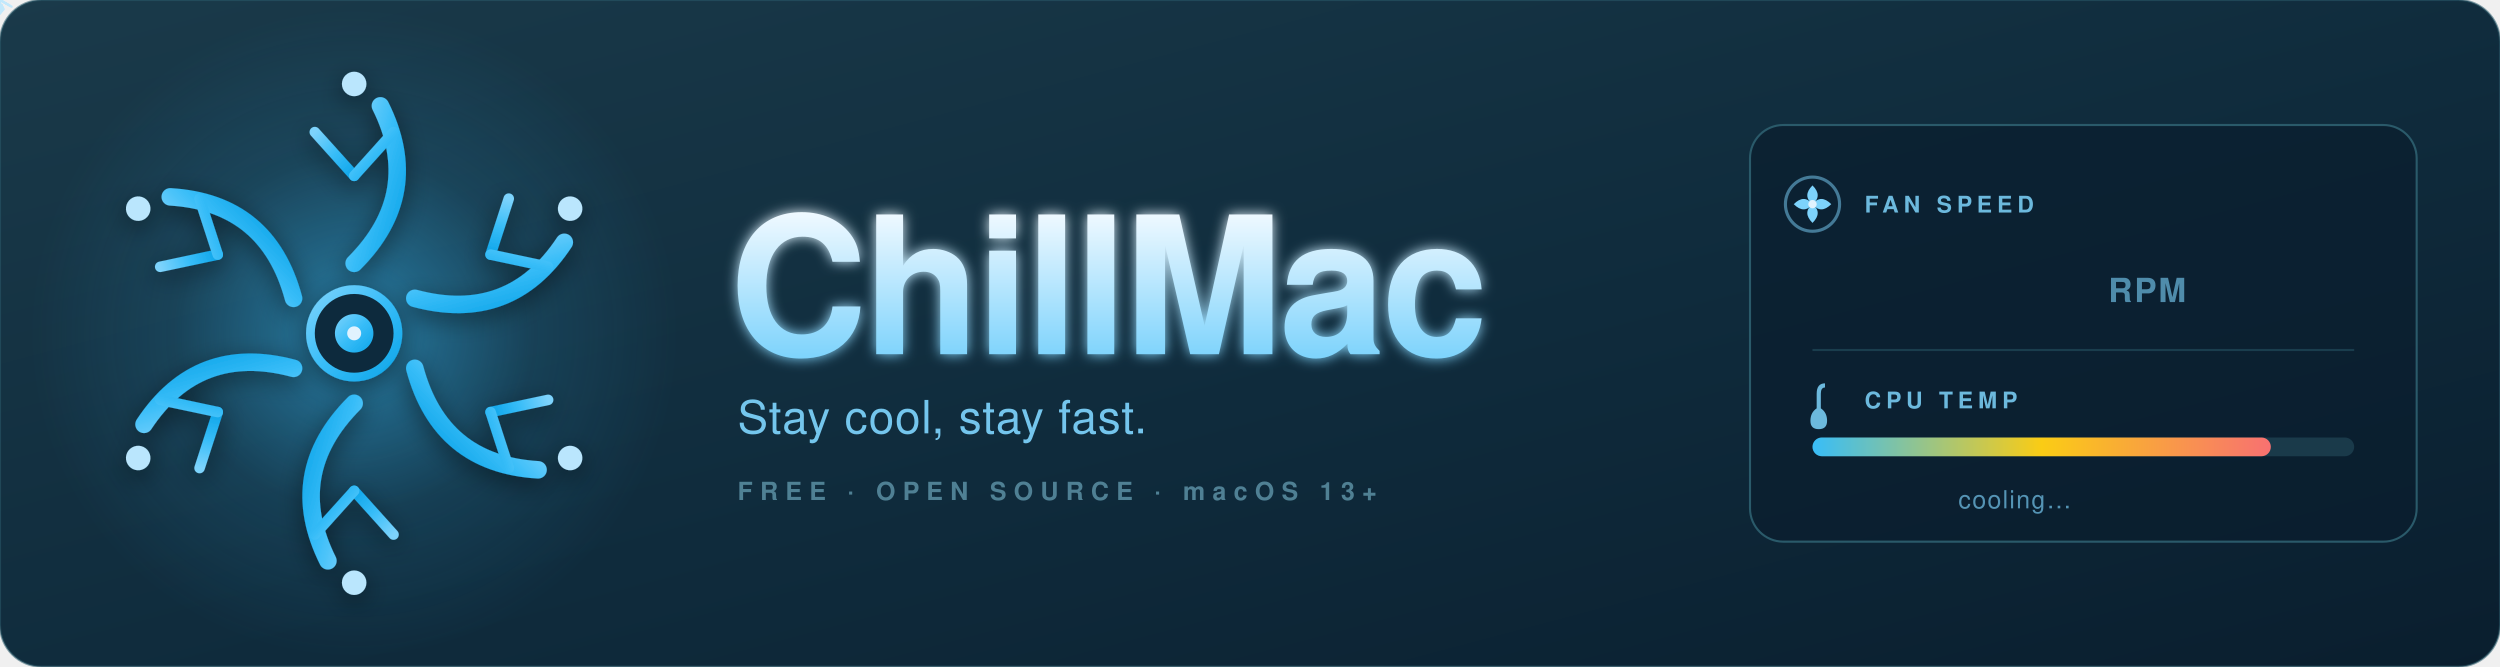
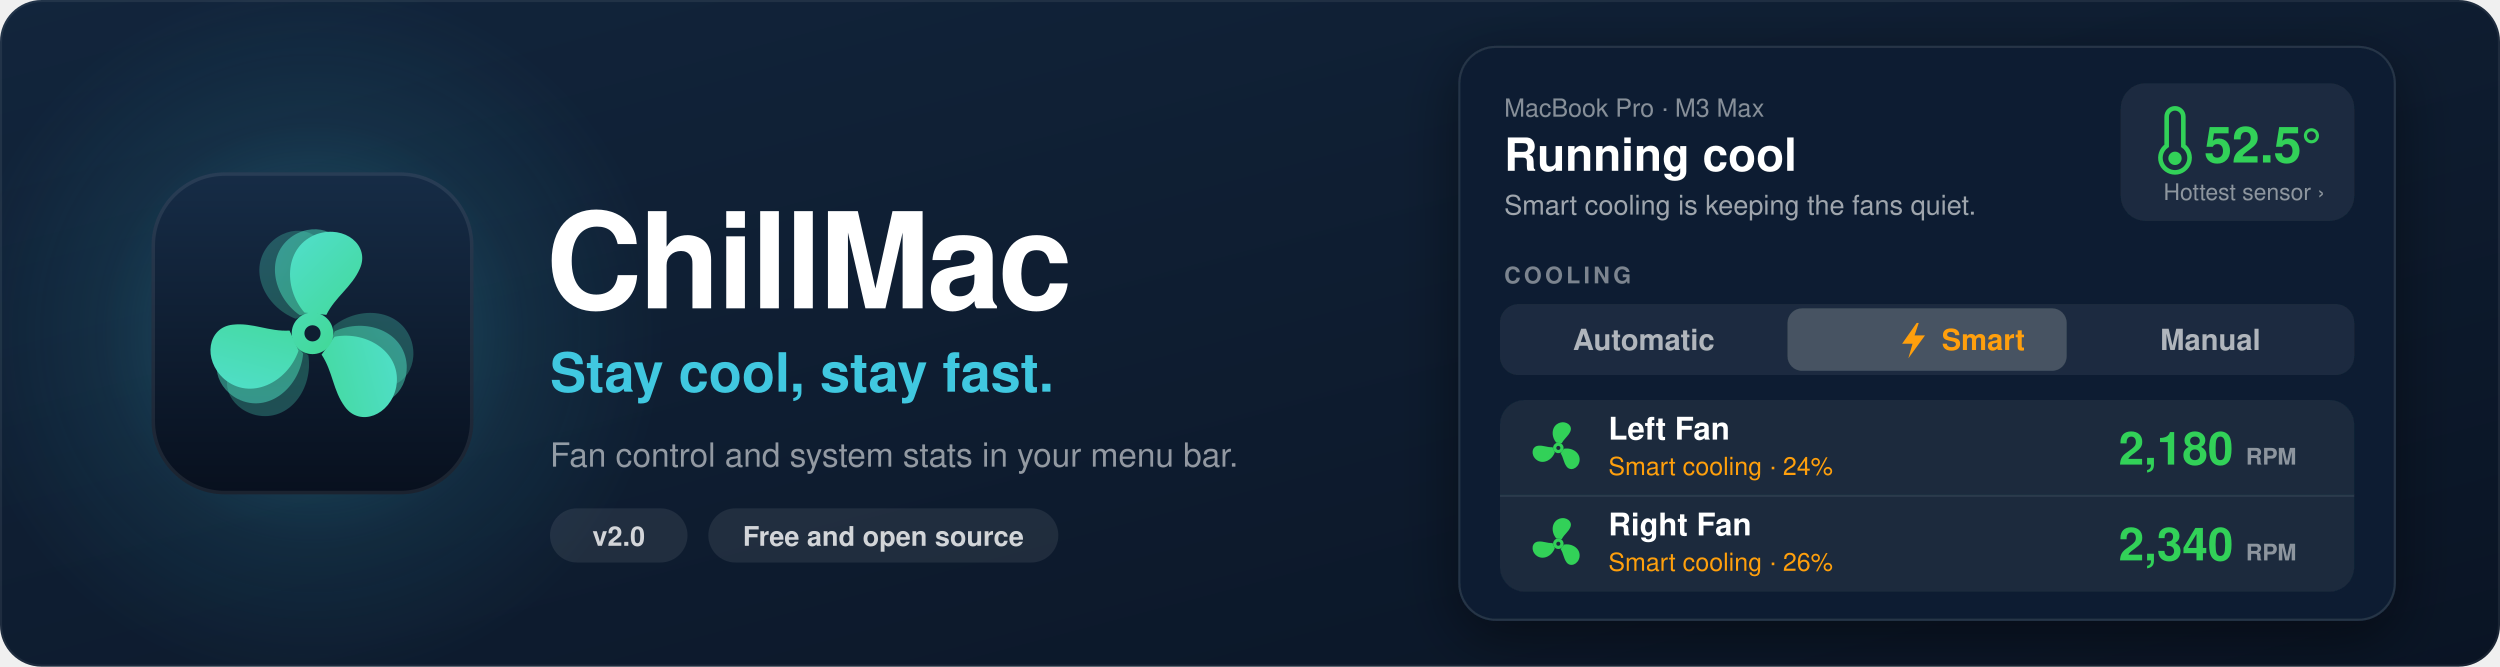
- <svg xmlns="http://www.w3.org/2000/svg" viewBox="0 0 1200 320" width="1200" height="320" role="img" aria-label="ChillMac — Stay cool, stay fast.">
+ <svg xmlns="http://www.w3.org/2000/svg" viewBox="0 0 1200 320" width="1200" height="320" role="img" aria-label="ChillMac. Stay cool, stay fast.">
  <defs>
-     <linearGradient id="bg" x1="0%" y1="0%" x2="100%" y2="100%">
-       <stop offset="0%" stop-color="#1a3a4a" />
-       <stop offset="55%" stop-color="#0f2b3c" />
-       <stop offset="100%" stop-color="#0a1e2e" />
+     <linearGradient id="bg" x1="0" y1="0" x2="1" y2="1">
+       <stop offset="0" stop-color="#12253c" />
+       <stop offset="1" stop-color="#0a1424" />
    </linearGradient>
-     <linearGradient id="ice" x1="0%" y1="0%" x2="100%" y2="100%">
-       <stop offset="0%" stop-color="#7dd3fc" />
-       <stop offset="50%" stop-color="#38bdf8" />
-       <stop offset="100%" stop-color="#0ea5e9" />
+     <linearGradient id="tile" x1="0" y1="0" x2="0" y2="1">
+       <stop offset="0" stop-color="#162c46" />
+       <stop offset="1" stop-color="#08101e" />
    </linearGradient>
-     <linearGradient id="tempBar" x1="0%" y1="0%" x2="100%" y2="0%">
-       <stop offset="0%" stop-color="#38bdf8" />
-       <stop offset="50%" stop-color="#facc15" />
-       <stop offset="100%" stop-color="#f87171" />
-     </linearGradient>
-     <linearGradient id="frost" x1="0%" y1="0%" x2="0%" y2="100%">
-       <stop offset="0%" stop-color="#f0f9ff" />
-       <stop offset="100%" stop-color="#7dd3fc" />
+     <linearGradient id="ice" gradientUnits="userSpaceOnUse" x1="0" y1="0" x2="100" y2="100">
+       <stop offset="0" stop-color="#5BE3F0" />
+       <stop offset="1" stop-color="#30D158" />
    </linearGradient>
    <radialGradient id="glow" cx="50%" cy="50%" r="50%">
-       <stop offset="0%" stop-color="#38bdf8" stop-opacity="0.55" />
-       <stop offset="55%" stop-color="#38bdf8" stop-opacity="0.12" />
-       <stop offset="100%" stop-color="#38bdf8" stop-opacity="0" />
+       <stop offset="0" stop-color="#40C8E0" stop-opacity="0.35" />
+       <stop offset="0.6" stop-color="#40C8E0" stop-opacity="0.08" />
+       <stop offset="1" stop-color="#40C8E0" stop-opacity="0" />
    </radialGradient>
-     <filter id="textGlow" x="-20%" y="-20%" width="140%" height="140%">
-       <feGaussianBlur stdDeviation="3" result="b" />
-       <feMerge>
-         <feMergeNode in="b" />
-         <feMergeNode in="SourceGraphic" />
-       </feMerge>
+     <filter id="shadow" x="-20%" y="-20%" width="140%" height="140%">
+       <feDropShadow dx="0" dy="8" stdDeviation="14" flood-color="#000" flood-opacity="0.45" />
    </filter>
-     <filter id="shadow" x="-20%" y="-20%" width="140%" height="140%">
-       <feDropShadow dx="0" dy="3" stdDeviation="6" flood-color="#000" flood-opacity="0.45" />
-     </filter>
-     <symbol id="flake" viewBox="-10 -10 20 20" overflow="visible">
-       <g stroke="#bae6fd" stroke-width="1.4" stroke-linecap="round" fill="none">
-         <line x1="0" y1="-8" x2="0" y2="8" />
-         <line x1="-6.93" y1="-4" x2="6.93" y2="4" />
-         <line x1="-6.93" y1="4" x2="6.93" y2="-4" />
-         <line x1="0" y1="-8" x2="-2.2" y2="-5.5" />
-         <line x1="0" y1="-8" x2="2.2" y2="-5.5" />
-         <line x1="0" y1="8" x2="-2.2" y2="5.5" />
-         <line x1="0" y1="8" x2="2.2" y2="5.5" />
-       </g>
+     <path id="blade" d="M46.5,41 C37,30 38,12 52,7 C64,3 75,12 70.5,22 C67,30 60,34 56,42 Z" />
+     <g id="blades">
+       <use href="#blade" />
+       <use href="#blade" transform="rotate(120 50 50)" />
+       <use href="#blade" transform="rotate(240 50 50)" />
+     </g>
+     <path id="hub" fill-rule="evenodd" d="M41,50 a9,9 0 1,0 18,0 a9,9 0 1,0 -18,0 Z M46.5,50 a3.5,3.5 0 1,1 7,0 a3.5,3.5 0 1,1 -7,0 Z" />
+     <symbol id="fan" viewBox="0 0 100 100" overflow="visible">
+       <use href="#blades" />
+       <use href="#hub" />
    </symbol>
  </defs>
-   <rect width="1200" height="320" fill="url(#bg)" rx="20" />
-   <rect width="1200" height="320" fill="none" stroke="#2a5a6a" stroke-width="1" rx="20" opacity="0.55" />
-   <circle cx="170" cy="160" r="155" fill="url(#glow)">
-     <animate attributeName="r" values="135;175;135" dur="4.2s" repeatCount="indefinite" />
-     <animate attributeName="opacity" values="0.75;1;0.75" dur="4.2s" repeatCount="indefinite" />
-   </circle>
-   <g opacity="0.85">
-     <g>
-       <use href="#flake" width="14" height="14" x="-7" y="-7" />
-       <animateTransform attributeName="transform" type="translate" values="80,-30;110,360" dur="9s" repeatCount="indefinite" begin="-1s" />
-       <animateTransform attributeName="transform" type="rotate" additive="sum" from="0 0 0" to="360 0 0" dur="9s" repeatCount="indefinite" begin="-1s" />
-     </g>
-     <g>
-       <use href="#flake" width="9" height="9" x="-4.5" y="-4.5" />
-       <animateTransform attributeName="transform" type="translate" values="220,-30;200,360" dur="11s" repeatCount="indefinite" begin="-4s" />
-       <animateTransform attributeName="transform" type="rotate" additive="sum" from="0 0 0" to="-360 0 0" dur="11s" repeatCount="indefinite" begin="-4s" />
-     </g>
-     <g>
-       <use href="#flake" width="12" height="12" x="-6" y="-6" />
-       <animateTransform attributeName="transform" type="translate" values="380,-30;420,360" dur="8s" repeatCount="indefinite" begin="-2s" />
-       <animateTransform attributeName="transform" type="rotate" additive="sum" from="0 0 0" to="360 0 0" dur="8s" repeatCount="indefinite" begin="-2s" />
-     </g>
-     <g>
-       <use href="#flake" width="8" height="8" x="-4" y="-4" />
-       <animateTransform attributeName="transform" type="translate" values="520,-30;500,360" dur="10s" repeatCount="indefinite" begin="0s" />
-       <animateTransform attributeName="transform" type="rotate" additive="sum" from="0 0 0" to="360 0 0" dur="10s" repeatCount="indefinite" begin="0s" />
-     </g>
-     <g>
-       <use href="#flake" width="16" height="16" x="-8" y="-8" />
-       <animateTransform attributeName="transform" type="translate" values="640,-30;680,360" dur="12s" repeatCount="indefinite" begin="-6s" />
-       <animateTransform attributeName="transform" type="rotate" additive="sum" from="0 0 0" to="-360 0 0" dur="12s" repeatCount="indefinite" begin="-6s" />
-     </g>
-     <g>
-       <use href="#flake" width="10" height="10" x="-5" y="-5" />
-       <animateTransform attributeName="transform" type="translate" values="760,-30;740,360" dur="9.5s" repeatCount="indefinite" begin="-3s" />
-       <animateTransform attributeName="transform" type="rotate" additive="sum" from="0 0 0" to="360 0 0" dur="9.5s" repeatCount="indefinite" begin="-3s" />
-     </g>
-     <g>
-       <use href="#flake" width="11" height="11" x="-5.5" y="-5.5" />
-       <animateTransform attributeName="transform" type="translate" values="900,-30;940,360" dur="10.5s" repeatCount="indefinite" begin="-7s" />
-       <animateTransform attributeName="transform" type="rotate" additive="sum" from="0 0 0" to="-360 0 0" dur="10.5s" repeatCount="indefinite" begin="-7s" />
-     </g>
-     <g>
-       <use href="#flake" width="8" height="8" x="-4" y="-4" />
-       <animateTransform attributeName="transform" type="translate" values="1060,-30;1030,360" dur="11.5s" repeatCount="indefinite" begin="-5s" />
-       <animateTransform attributeName="transform" type="rotate" additive="sum" from="0 0 0" to="360 0 0" dur="11.5s" repeatCount="indefinite" begin="-5s" />
-     </g>
-     <g>
-       <use href="#flake" width="13" height="13" x="-6.5" y="-6.5" />
-       <animateTransform attributeName="transform" type="translate" values="1140,-30;1110,360" dur="8.5s" repeatCount="indefinite" begin="-2.5s" />
-       <animateTransform attributeName="transform" type="rotate" additive="sum" from="0 0 0" to="-360 0 0" dur="8.5s" repeatCount="indefinite" begin="-2.5s" />
-     </g>
-     <g>
-       <use href="#flake" width="9" height="9" x="-4.5" y="-4.5" />
-       <animateTransform attributeName="transform" type="translate" values="300,-30;340,360" dur="10s" repeatCount="indefinite" begin="-8s" />
-       <animateTransform attributeName="transform" type="rotate" additive="sum" from="0 0 0" to="360 0 0" dur="10s" repeatCount="indefinite" begin="-8s" />
-     </g>
-     <g>
-       <use href="#flake" width="7" height="7" x="-3.5" y="-3.5" />
-       <animateTransform attributeName="transform" type="translate" values="820,-30;800,360" dur="12.5s" repeatCount="indefinite" begin="-1.5s" />
-       <animateTransform attributeName="transform" type="rotate" additive="sum" from="0 0 0" to="-360 0 0" dur="12.5s" repeatCount="indefinite" begin="-1.5s" />
+   <style>
+     text { font-family: -apple-system, BlinkMacSystemFont, "SF Pro Display", "Segoe UI", Helvetica, Arial, sans-serif; }
+   </style>
+   <rect width="1200" height="320" rx="20" fill="url(#bg)" />
+   <rect x="0.5" y="0.5" width="1199" height="319" rx="19.5" fill="none" stroke="#ffffff" stroke-opacity="0.07" />
+   <circle cx="150" cy="160" r="170" fill="url(#glow)" />
+   <g transform="translate(66 76) scale(1.68)">
+     <rect x="4" y="4" width="92" height="92" rx="21" fill="url(#tile)" />
+     <rect x="4.5" y="4.5" width="91" height="91" rx="20.5" fill="none" stroke="#ffffff" stroke-opacity="0.08" />
+     <g transform="translate(50 50) scale(.66) translate(-50 -50)">
+       <g>
+         <animateTransform attributeName="transform" type="rotate" from="0 50 50" to="360 50 50" dur="6s" repeatCount="indefinite" />
+         <use href="#blades" fill="url(#ice)" fill-opacity="0.28" transform="rotate(-28 50 50)" />
+         <use href="#blades" fill="url(#ice)" fill-opacity="0.5" transform="rotate(-14 50 50)" />
+         <use href="#blades" fill="url(#ice)" />
+       </g>
+       <use href="#hub" fill="url(#ice)" />
    </g>
  </g>
-   <g transform="translate(170, 160)" filter="url(#shadow)">
-     <g>
-       <animateTransform attributeName="transform" type="rotate" from="0" to="360" dur="14s" repeatCount="indefinite" />
-       <g transform="scale(0.42)">
-         <g transform="rotate(0)">
-           <line x1="0" y1="-60" x2="0" y2="-280" stroke="url(#ice)" stroke-width="28" stroke-linecap="round" />
-           <path d="M 0,-80 Q 80,-160 30,-260" stroke="url(#ice)" stroke-width="20" fill="none" stroke-linecap="round" />
-           <line x1="0" y1="-180" x2="-45" y2="-230" stroke="url(#ice)" stroke-width="12" stroke-linecap="round" />
-           <line x1="0" y1="-180" x2="45" y2="-230" stroke="url(#ice)" stroke-width="12" stroke-linecap="round" />
-           <circle cx="0" cy="-285" r="14" fill="#bae6fd" />
-         </g>
-         <g transform="rotate(60)">
-           <line x1="0" y1="-60" x2="0" y2="-280" stroke="url(#ice)" stroke-width="28" stroke-linecap="round" />
-           <path d="M 0,-80 Q 80,-160 30,-260" stroke="url(#ice)" stroke-width="20" fill="none" stroke-linecap="round" />
-           <line x1="0" y1="-180" x2="-45" y2="-230" stroke="url(#ice)" stroke-width="12" stroke-linecap="round" />
-           <line x1="0" y1="-180" x2="45" y2="-230" stroke="url(#ice)" stroke-width="12" stroke-linecap="round" />
-           <circle cx="0" cy="-285" r="14" fill="#bae6fd" />
-         </g>
-         <g transform="rotate(120)">
-           <line x1="0" y1="-60" x2="0" y2="-280" stroke="url(#ice)" stroke-width="28" stroke-linecap="round" />
-           <path d="M 0,-80 Q 80,-160 30,-260" stroke="url(#ice)" stroke-width="20" fill="none" stroke-linecap="round" />
-           <line x1="0" y1="-180" x2="-45" y2="-230" stroke="url(#ice)" stroke-width="12" stroke-linecap="round" />
-           <line x1="0" y1="-180" x2="45" y2="-230" stroke="url(#ice)" stroke-width="12" stroke-linecap="round" />
-           <circle cx="0" cy="-285" r="14" fill="#bae6fd" />
-         </g>
-         <g transform="rotate(180)">
-           <line x1="0" y1="-60" x2="0" y2="-280" stroke="url(#ice)" stroke-width="28" stroke-linecap="round" />
-           <path d="M 0,-80 Q 80,-160 30,-260" stroke="url(#ice)" stroke-width="20" fill="none" stroke-linecap="round" />
-           <line x1="0" y1="-180" x2="-45" y2="-230" stroke="url(#ice)" stroke-width="12" stroke-linecap="round" />
-           <line x1="0" y1="-180" x2="45" y2="-230" stroke="url(#ice)" stroke-width="12" stroke-linecap="round" />
-           <circle cx="0" cy="-285" r="14" fill="#bae6fd" />
-         </g>
-         <g transform="rotate(240)">
-           <line x1="0" y1="-60" x2="0" y2="-280" stroke="url(#ice)" stroke-width="28" stroke-linecap="round" />
-           <path d="M 0,-80 Q 80,-160 30,-260" stroke="url(#ice)" stroke-width="20" fill="none" stroke-linecap="round" />
-           <line x1="0" y1="-180" x2="-45" y2="-230" stroke="url(#ice)" stroke-width="12" stroke-linecap="round" />
-           <line x1="0" y1="-180" x2="45" y2="-230" stroke="url(#ice)" stroke-width="12" stroke-linecap="round" />
-           <circle cx="0" cy="-285" r="14" fill="#bae6fd" />
-         </g>
-         <g transform="rotate(300)">
-           <line x1="0" y1="-60" x2="0" y2="-280" stroke="url(#ice)" stroke-width="28" stroke-linecap="round" />
-           <path d="M 0,-80 Q 80,-160 30,-260" stroke="url(#ice)" stroke-width="20" fill="none" stroke-linecap="round" />
-           <line x1="0" y1="-180" x2="-45" y2="-230" stroke="url(#ice)" stroke-width="12" stroke-linecap="round" />
-           <line x1="0" y1="-180" x2="45" y2="-230" stroke="url(#ice)" stroke-width="12" stroke-linecap="round" />
-           <circle cx="0" cy="-285" r="14" fill="#bae6fd" />
-         </g>
+   <text x="262" y="148" font-size="64" font-weight="800" fill="#ffffff" letter-spacing="-1.5">ChillMac</text>
+   <text x="264" y="188" font-size="26" font-weight="600" fill="#40C8E0">Stay cool, stay fast.</text>
+   <text x="264" y="224" font-size="16" fill="#ffffff" fill-opacity="0.55">Fan control and system stats in your menu bar.</text>
+   <g transform="translate(264 244)">
+     <rect width="66" height="26" rx="13" fill="#ffffff" fill-opacity="0.08" />
+     <text x="33" y="18" font-size="13" font-weight="700" fill="#ffffff" fill-opacity="0.8" text-anchor="middle">v2.0</text>
+     <rect x="76" width="168" height="26" rx="13" fill="#ffffff" fill-opacity="0.08" />
+     <text x="160" y="18" font-size="13" font-weight="600" fill="#ffffff" fill-opacity="0.8" text-anchor="middle">Free and open source</text>
+   </g>
+   <g transform="translate(700 22)" filter="url(#shadow)">
+     <rect width="450" height="276" rx="18" fill="#0f1f33" />
+     <rect x="0.5" y="0.5" width="449" height="275" rx="17.5" fill="none" stroke="#ffffff" stroke-opacity="0.1" />
+     <text x="22" y="34" font-size="12" fill="#ffffff" fill-opacity="0.5">MacBook Pro · M3 Max</text>
+     <text x="22" y="60" font-size="22" font-weight="700" fill="#ffffff">Running cool</text>
+     <text x="22" y="81" font-size="13" fill="#ffffff" fill-opacity="0.6">Smart cooling is keeping the fans quiet.</text>
+     <g transform="translate(318 18)">
+       <rect width="112" height="66" rx="12" fill="#ffffff" fill-opacity="0.06" />
+       <path d="M22,16 a4,4 0 0,1 8,0 v14 a7,7 0 1,1 -8,0 Z" fill="none" stroke="#30D158" stroke-width="2.2" />
+       <circle cx="26" cy="36" r="3.2" fill="#30D158" />
+       <g font-size="24" font-weight="800" fill="#30D158">
+         <text x="40" y="38" opacity="1">52.5°<animate attributeName="opacity" values="1;0;0" keyTimes="0;0.33;0.66" calcMode="discrete" dur="6s" repeatCount="indefinite" />
+         </text>
+         <text x="40" y="38" opacity="0">53.1°<animate attributeName="opacity" values="0;1;0" keyTimes="0;0.33;0.66" calcMode="discrete" dur="6s" repeatCount="indefinite" />
+         </text>
+         <text x="40" y="38" opacity="0">52.8°<animate attributeName="opacity" values="0;0;1" keyTimes="0;0.33;0.66" calcMode="discrete" dur="6s" repeatCount="indefinite" />
+         </text>
+       </g>
+       <text x="98" y="56" font-size="11" fill="#ffffff" fill-opacity="0.5" text-anchor="end">Hottest sensor ›</text>
+     </g>
+     <text x="22" y="114" font-size="11" font-weight="700" fill="#ffffff" fill-opacity="0.45" letter-spacing="1.6">COOLING</text>
+     <g transform="translate(20 124)">
+       <rect width="410" height="34" rx="9" fill="#ffffff" fill-opacity="0.06" />
+       <rect x="138" y="2" width="134" height="30" rx="7" fill="#ffffff" fill-opacity="0.18" />
+       <text x="69" y="22" font-size="14" font-weight="600" fill="#ffffff" fill-opacity="0.65" text-anchor="middle">Automatic</text>
+       <path d="M200,9 l-7,10 h5 l-2,7 l8,-11 h-5 l2,-6 Z" fill="#FF9F0A" />
+       <text x="212" y="22" font-size="14" font-weight="700" fill="#FF9F0A">Smart</text>
+       <text x="341" y="22" font-size="14" font-weight="600" fill="#ffffff" fill-opacity="0.65" text-anchor="middle">Manual</text>
+     </g>
+     <rect x="20" y="170" width="410" height="92" rx="12" fill="#ffffff" fill-opacity="0.05" />
+     <line x1="20" y1="216" x2="430" y2="216" stroke="#ffffff" stroke-opacity="0.08" />
+     <g transform="translate(48 193)">
+       <g>
+         <animateTransform attributeName="transform" type="rotate" from="0" to="360" dur="1.6s" repeatCount="indefinite" />
+         <use href="#fan" x="-14" y="-14" width="28" height="28" fill="#30D158" />
      </g>
    </g>
-     <g transform="scale(0.42)">
-       <circle cx="0" cy="0" r="50" fill="#0f2b3c" stroke="url(#ice)" stroke-width="10" />
-       <circle cx="0" cy="0" r="22" fill="url(#ice)" />
-       <circle cx="0" cy="0" r="8" fill="#e0f2fe">
-         <animate attributeName="opacity" values="1;0.55;1" dur="2.2s" repeatCount="indefinite" />
-       </circle>
-     </g>
-   </g>
-   <g font-family="-apple-system, BlinkMacSystemFont, 'Helvetica Neue', Helvetica, Arial, sans-serif">
-     <text x="350" y="170" font-size="92" font-weight="800" fill="url(#frost)" filter="url(#textGlow)" letter-spacing="-2">ChillMac</text>
-     <text x="354" y="208" font-size="22" font-weight="500" fill="#7dd3fc" opacity="0.92" letter-spacing="0.4">Stay cool, stay fast.</text>
-     <text x="354" y="240" font-size="12" font-weight="600" fill="#5b8fa3" opacity="0.85" letter-spacing="3.5">FREE  ·  OPEN SOURCE  ·  macOS 13+</text>
-   </g>
-   <g transform="translate(840, 60)" font-family="-apple-system, BlinkMacSystemFont, 'Helvetica Neue', Helvetica, Arial, sans-serif">
-     <rect x="0" y="0" width="320" height="200" rx="16" fill="#0a1e2e" fill-opacity="0.72" stroke="#2a5a6a" stroke-width="1" />
-     <g transform="translate(30, 38)">
-       <circle r="13" fill="none" stroke="#7dd3fc" stroke-width="1.5" opacity="0.5" />
-       <g>
-         <animateTransform attributeName="transform" type="rotate" from="0" to="360" dur="1.6s" repeatCount="indefinite" />
-         <path d="M 0,-9 Q 5,-4 0,0 Q -5,-4 0,-9 Z" fill="#7dd3fc" />
-         <path d="M 9,0 Q 4,5 0,0 Q 4,-5 9,0 Z" fill="#7dd3fc" />
-         <path d="M 0,9 Q -5,4 0,0 Q 5,4 0,9 Z" fill="#7dd3fc" />
-         <path d="M -9,0 Q -4,-5 0,0 Q -4,5 -9,0 Z" fill="#7dd3fc" />
-       </g>
-       <circle r="2" fill="#e0f2fe" />
-     </g>
-     <text x="55" y="42" font-size="11" font-weight="700" fill="#7dd3fc" opacity="0.85" letter-spacing="2.4">FAN SPEED</text>
-     <g>
-       <text x="30" y="85" font-size="42" font-weight="700" fill="#e0f2fe" opacity="0">2140<animate attributeName="opacity" values="1;0;0;0;0" keyTimes="0;0.2;0.4;0.6;0.8" calcMode="discrete" dur="4s" repeatCount="indefinite" />
+     <text x="72" y="189" font-size="15" font-weight="700" fill="#ffffff">Left Fan</text>
+     <text x="72" y="206" font-size="12" fill="#FF9F0A">Smart cooling · 24%</text>
+     <g font-size="22" font-weight="800" fill="#30D158" text-anchor="end">
+       <text x="372" y="201" opacity="1">2,180<animate attributeName="opacity" values="1;0" keyTimes="0;0.5" calcMode="discrete" dur="4s" repeatCount="indefinite" />
      </text>
-       <text x="30" y="85" font-size="42" font-weight="700" fill="#e0f2fe" opacity="0">2186<animate attributeName="opacity" values="0;1;0;0;0" keyTimes="0;0.2;0.4;0.6;0.8" calcMode="discrete" dur="4s" repeatCount="indefinite" />
-       </text>
-       <text x="30" y="85" font-size="42" font-weight="700" fill="#e0f2fe" opacity="0">2152<animate attributeName="opacity" values="0;0;1;0;0" keyTimes="0;0.2;0.4;0.6;0.8" calcMode="discrete" dur="4s" repeatCount="indefinite" />
-       </text>
-       <text x="30" y="85" font-size="42" font-weight="700" fill="#e0f2fe" opacity="0">2168<animate attributeName="opacity" values="0;0;0;1;0" keyTimes="0;0.2;0.4;0.6;0.8" calcMode="discrete" dur="4s" repeatCount="indefinite" />
-       </text>
-       <text x="30" y="85" font-size="42" font-weight="700" fill="#e0f2fe" opacity="0">2144<animate attributeName="opacity" values="0;0;0;0;1" keyTimes="0;0.2;0.4;0.6;0.8" calcMode="discrete" dur="4s" repeatCount="indefinite" />
+       <text x="372" y="201" opacity="0">2,210<animate attributeName="opacity" values="0;1" keyTimes="0;0.5" calcMode="discrete" dur="4s" repeatCount="indefinite" />
      </text>
    </g>
-     <text x="172" y="85" font-size="16" font-weight="600" fill="#7dd3fc" opacity="0.6" letter-spacing="1">RPM</text>
-     <line x1="30" y1="108" x2="290" y2="108" stroke="#2a5a6a" stroke-width="1" opacity="0.5" />
-     <g transform="translate(36, 132)">
-       <path d="M 0,-8 Q -4,-8 -4,-3 L -4,4 Q -7,6 -7,10 Q -7,14 -3,14 Q 1,14 1,10 Q 1,6 -2,4 L -2,-3 Q -2,-6 0,-6 Z" fill="#7dd3fc" opacity="0.85" />
+     <text x="378" y="201" font-size="11" font-weight="600" fill="#ffffff" fill-opacity="0.5">RPM</text>
+     <g transform="translate(48 239)">
+       <g>
+         <animateTransform attributeName="transform" type="rotate" from="0" to="360" dur="1.4s" repeatCount="indefinite" />
+         <use href="#fan" x="-14" y="-14" width="28" height="28" fill="#30D158" />
+       </g>
    </g>
-     <text x="55" y="136" font-size="11" font-weight="700" fill="#7dd3fc" opacity="0.85" letter-spacing="2.4">CPU TEMP</text>
-     <rect x="30" y="150" width="260" height="9" rx="4.5" fill="#1a3a4a" />
-     <rect x="30" y="150" width="220" height="9" rx="4.5" fill="url(#tempBar)">
-       <animate attributeName="width" values="220;100;220" keyTimes="0;0.5;1" dur="6s" repeatCount="indefinite" />
-     </rect>
-     <g>
-       <text x="30" y="184" font-size="22" font-weight="600" fill="#fca5a5" opacity="0">68°<animate attributeName="opacity" values="1;0;0;0;0;0" keyTimes="0;0.166;0.333;0.5;0.666;0.833" calcMode="discrete" dur="6s" repeatCount="indefinite" />
+     <text x="72" y="235" font-size="15" font-weight="700" fill="#ffffff">Right Fan</text>
+     <text x="72" y="252" font-size="12" fill="#FF9F0A">Smart cooling · 26%</text>
+     <g font-size="22" font-weight="800" fill="#30D158" text-anchor="end">
+       <text x="372" y="247" opacity="1">2,340<animate attributeName="opacity" values="1;0" keyTimes="0;0.5" calcMode="discrete" dur="4s" begin="-1s" repeatCount="indefinite" />
      </text>
-       <text x="30" y="184" font-size="22" font-weight="600" fill="#fcd34d" opacity="0">58°<animate attributeName="opacity" values="0;1;0;0;0;0" keyTimes="0;0.166;0.333;0.5;0.666;0.833" calcMode="discrete" dur="6s" repeatCount="indefinite" />
-       </text>
-       <text x="30" y="184" font-size="22" font-weight="600" fill="#facc15" opacity="0">48°<animate attributeName="opacity" values="0;0;1;0;0;0" keyTimes="0;0.166;0.333;0.5;0.666;0.833" calcMode="discrete" dur="6s" repeatCount="indefinite" />
-       </text>
-       <text x="30" y="184" font-size="22" font-weight="600" fill="#7dd3fc" opacity="0">38°<animate attributeName="opacity" values="0;0;0;1;0;0" keyTimes="0;0.166;0.333;0.5;0.666;0.833" calcMode="discrete" dur="6s" repeatCount="indefinite" />
-       </text>
-       <text x="30" y="184" font-size="22" font-weight="600" fill="#facc15" opacity="0">48°<animate attributeName="opacity" values="0;0;0;0;1;0" keyTimes="0;0.166;0.333;0.5;0.666;0.833" calcMode="discrete" dur="6s" repeatCount="indefinite" />
-       </text>
-       <text x="30" y="184" font-size="22" font-weight="600" fill="#fcd34d" opacity="0">58°<animate attributeName="opacity" values="0;0;0;0;0;1" keyTimes="0;0.166;0.333;0.5;0.666;0.833" calcMode="discrete" dur="6s" repeatCount="indefinite" />
+       <text x="372" y="247" opacity="0">2,310<animate attributeName="opacity" values="0;1" keyTimes="0;0.5" calcMode="discrete" dur="4s" begin="-1s" repeatCount="indefinite" />
      </text>
    </g>
-     <text x="100" y="184" font-size="12" fill="#7dd3fc" opacity="0.65" letter-spacing="0.6">cooling…</text>
+     <text x="378" y="247" font-size="11" font-weight="600" fill="#ffffff" fill-opacity="0.5">RPM</text>
  </g>
</svg>
